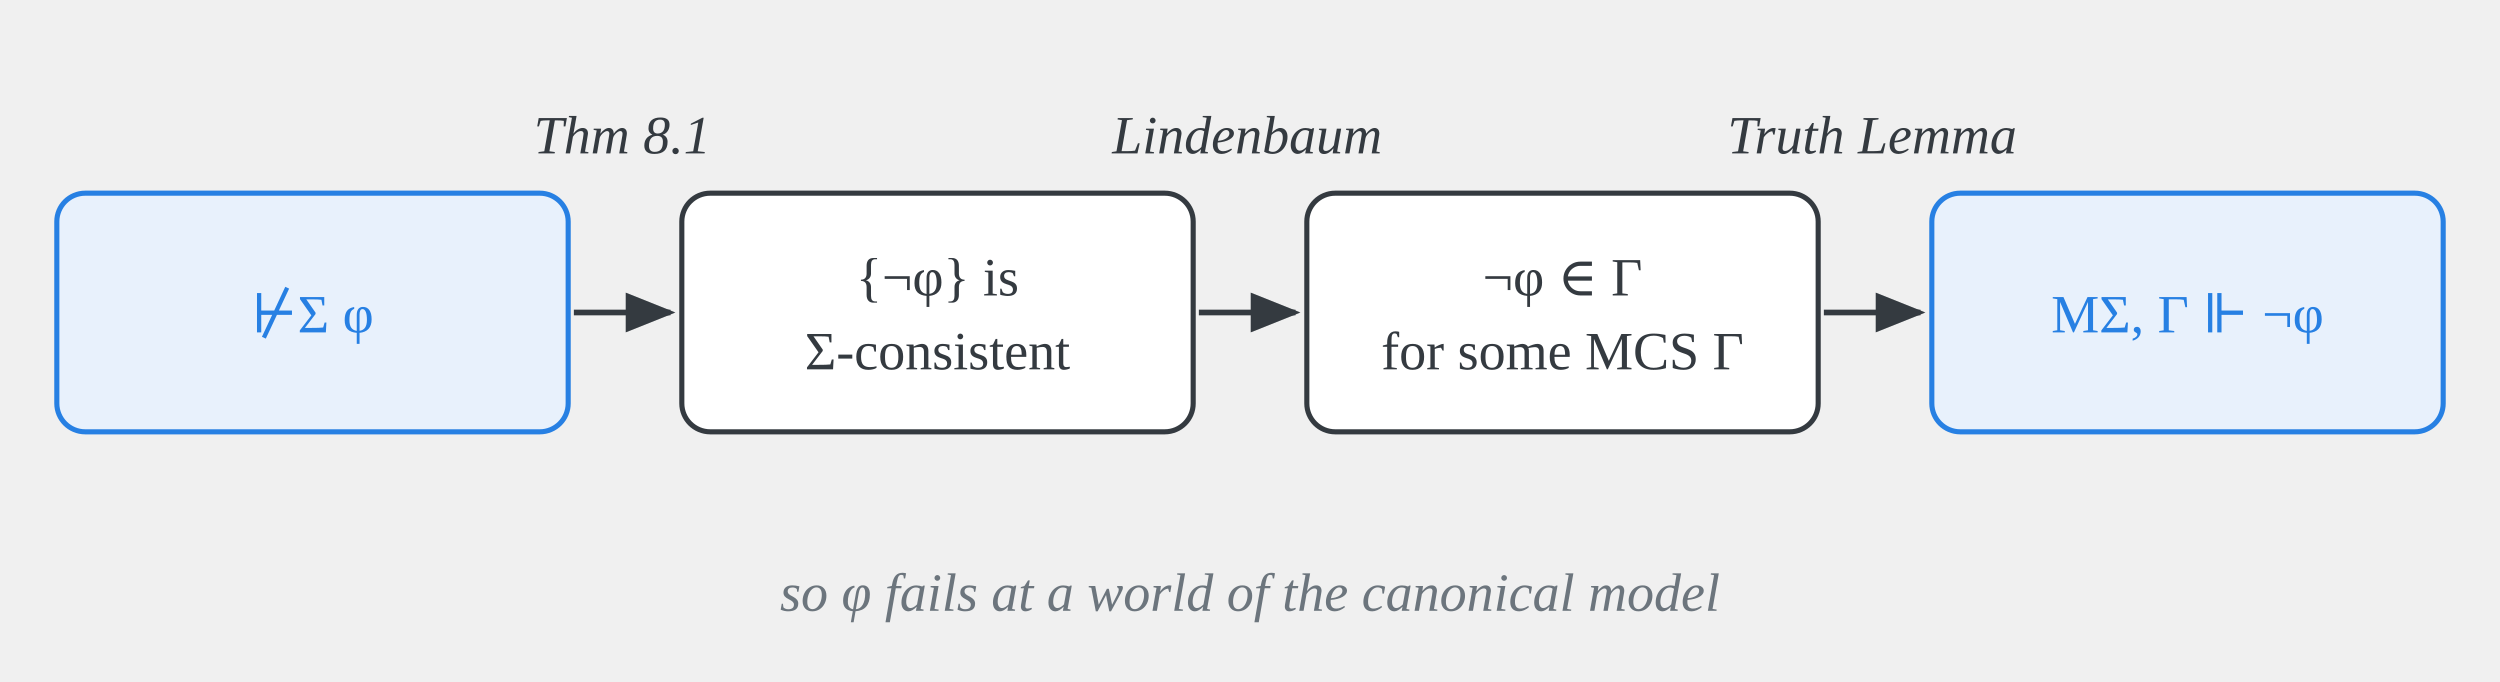
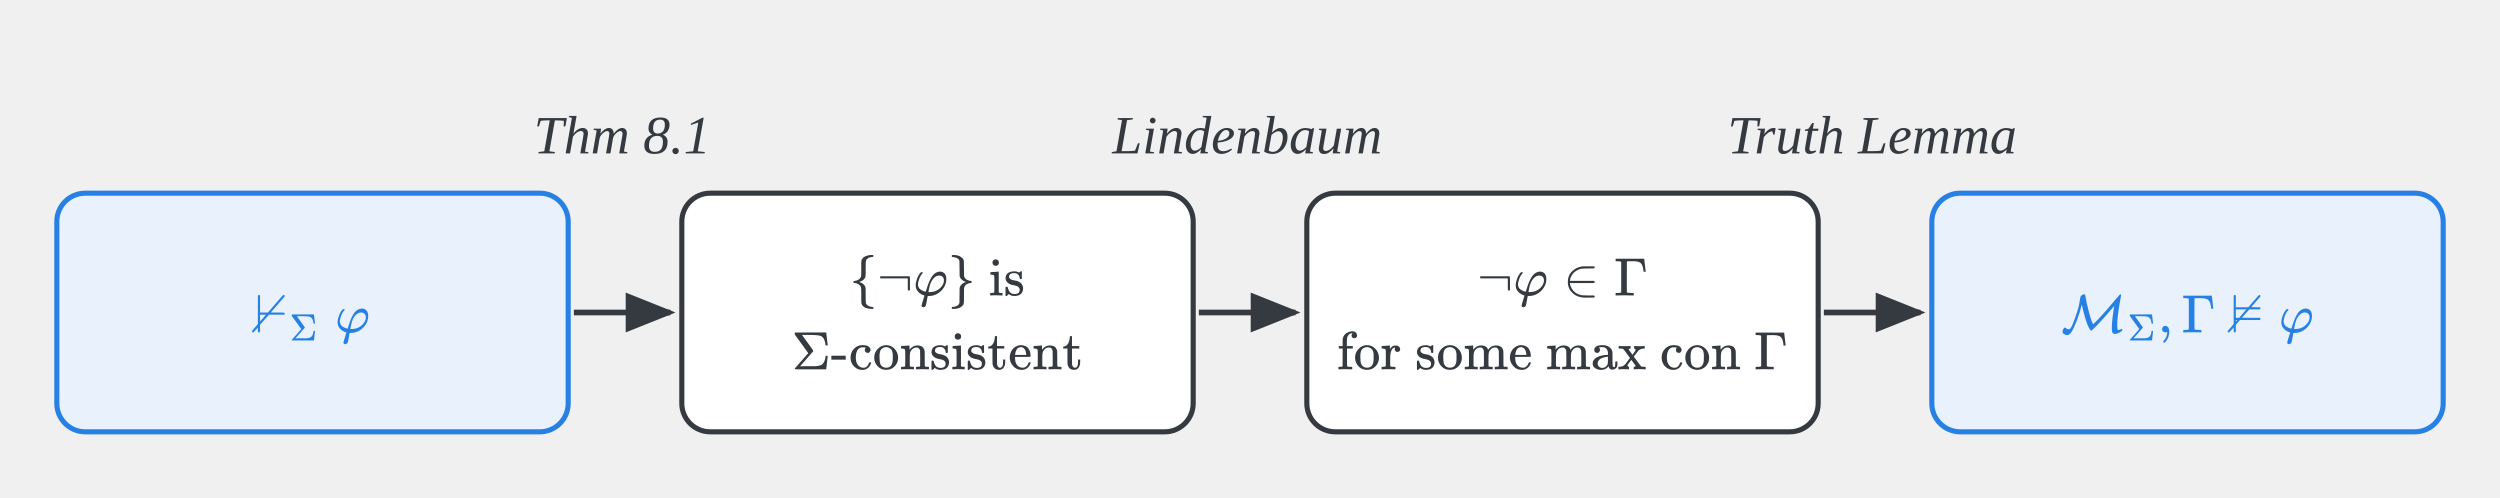
- <svg xmlns="http://www.w3.org/2000/svg" aria-label="Completeness strategy: from non-theoremhood, to consistency, to a maximal consistent set, to a world of the canonical model where the formula fails." role="img" width="880" height="240" viewBox="0 0 880 240">
+ <svg xmlns="http://www.w3.org/2000/svg" aria-label="Completeness strategy: from non-theoremhood, to consistency, to a maximal consistent set, to a world of the canonical model where the formula fails." role="img" width="880" height="175" viewBox="0 0 880 175">
  <defs>
    <marker id="a" markerHeight="7" markerWidth="9" orient="auto-start-reverse" refX="9" refY="4" viewBox="0 0 10 8">
      <path d="M 0 0 L 10 4 L 0 8 z" fill="#343a40" />
    </marker>
    <marker id="b" markerHeight="7" markerWidth="9" orient="auto-start-reverse" refX="9" refY="4" viewBox="0 0 10 8">
      <path d="M 0 0 L 10 4 L 0 8 z" fill="#2780e3" />
    </marker>
  </defs>
  <g font-family="Georgia, 'Times New Roman', 'DejaVu Serif', serif">
    <rect x="20.0" y="68.0" width="180" height="84" rx="10" fill="#e8f1fc" stroke="#2780e3" stroke-width="1.8" />
-     <text x="110" y="117" font-size="19" fill="#2780e3" text-anchor="middle">⊬Σ φ</text>
+     <g transform="translate(89.71,117.00) scale(0.019)">
+       <g stroke="#2780e3" fill="#2780e3" stroke-width="0" transform="scale(1,-1)">
+         <g data-mml-node="math">
+           <g data-mml-node="msub">
+             <g data-mml-node="mo">
+               <path data-c="22AC" d="M56 681Q70 695 76 695T96 681V368H243L381 530Q521 692 525 692Q537 700 547 688Q554 682 554 674Q554 671 553 669T548 661T539 649T522 631T499 604T465 565T421 512Q296 373 296 368H416H476Q525 368 539 365T554 348Q554 334 543 328H261L96 141V12Q81 -1 75 -1Q65 -1 58 10L56 50V92L18 48Q7 37 -1 28T-13 14T-19 6T-23 1T-27 0T-33 -1Q-42 -1 -48 4T-55 19Q-55 24 -47 34T12 103L56 155V681ZM205 326Q205 328 152 328H96V263Q96 203 98 203Q99 203 123 231T174 290T205 326Z" />
+             </g>
+             <g data-mml-node="mi" transform="translate(644,-150) scale(0.707)">
+               <path data-c="3A3" d="M666 247Q664 244 652 126T638 4V0H351Q131 0 95 0T57 5V6Q54 12 57 17L73 36Q89 54 121 90T182 159L305 299L56 644L55 658Q55 677 60 681Q63 683 351 683H638V679Q640 674 652 564T666 447V443H626V447Q618 505 604 543T559 605Q529 626 478 631T333 637H294H189L293 494Q314 465 345 422Q400 346 400 340Q400 338 399 337L154 57Q407 57 428 58Q476 60 508 68T551 83T575 103Q595 125 608 162T624 225L626 251H666V247Z" />
+             </g>
+           </g>
+           <g data-mml-node="mi" transform="translate(1482.3,0)">
+             <path data-c="1D711" d="M92 210Q92 176 106 149T142 108T185 85T220 72L235 70L237 71L250 112Q268 170 283 211T322 299T370 375T429 423T502 442Q547 442 582 410T618 302Q618 224 575 152T457 35T299 -10Q273 -10 273 -12L266 -48Q260 -83 252 -125T241 -179Q236 -203 215 -212Q204 -218 190 -218Q159 -215 159 -185Q159 -175 214 -2L209 0Q204 2 195 5T173 14T147 28T120 46T94 71T71 103T56 142T50 190Q50 238 76 311T149 431H162Q183 431 183 423Q183 417 175 409Q134 361 114 300T92 210ZM574 278Q574 320 550 344T486 369Q437 369 394 329T323 218Q309 184 295 109L286 64Q304 62 306 62Q423 62 498 131T574 278Z" />
+           </g>
+         </g>
+       </g>
+     </g>
    <rect x="240.0" y="68.0" width="180" height="84" rx="10" fill="#fff" stroke="#343a40" stroke-width="1.8" />
-     <text x="330" y="104" font-size="19" fill="#343a40" text-anchor="middle">{¬φ} is</text>
-     <text x="330" y="130" font-size="19" fill="#343a40" text-anchor="middle">Σ-consistent</text>
+     <g transform="translate(299.19,104.00) scale(0.019)">
+       <g stroke="#343a40" fill="#343a40" stroke-width="0" transform="scale(1,-1)">
+         <g data-mml-node="math">
+           <g data-mml-node="mo">
+             <path data-c="7B" d="M434 -231Q434 -244 428 -250H410Q281 -250 230 -184Q225 -177 222 -172T217 -161T213 -148T211 -133T210 -111T209 -84T209 -47T209 0Q209 21 209 53Q208 142 204 153Q203 154 203 155Q189 191 153 211T82 231Q71 231 68 234T65 250T68 266T82 269Q116 269 152 289T203 345Q208 356 208 377T209 529V579Q209 634 215 656T244 698Q270 724 324 740Q361 748 377 749Q379 749 390 749T408 750H428Q434 744 434 732Q434 719 431 716Q429 713 415 713Q362 710 332 689T296 647Q291 634 291 499V417Q291 370 288 353T271 314Q240 271 184 255L170 250L184 245Q202 239 220 230T262 196T290 137Q291 131 291 1Q291 -134 296 -147Q306 -174 339 -192T415 -213Q429 -213 431 -216Q434 -219 434 -231Z" />
+           </g>
+           <g data-mml-node="mi" transform="translate(500,0)">
+             <path data-c="AC" d="M56 323T56 336T70 356H596Q603 353 611 343V102Q598 89 591 89Q587 89 584 90T579 94T575 98T572 102L571 209V316H70Q56 323 56 336Z" />
+           </g>
+           <g data-mml-node="mi" transform="translate(1167,0)">
+             <path data-c="1D711" d="M92 210Q92 176 106 149T142 108T185 85T220 72L235 70L237 71L250 112Q268 170 283 211T322 299T370 375T429 423T502 442Q547 442 582 410T618 302Q618 224 575 152T457 35T299 -10Q273 -10 273 -12L266 -48Q260 -83 252 -125T241 -179Q236 -203 215 -212Q204 -218 190 -218Q159 -215 159 -185Q159 -175 214 -2L209 0Q204 2 195 5T173 14T147 28T120 46T94 71T71 103T56 142T50 190Q50 238 76 311T149 431H162Q183 431 183 423Q183 417 175 409Q134 361 114 300T92 210ZM574 278Q574 320 550 344T486 369Q437 369 394 329T323 218Q309 184 295 109L286 64Q304 62 306 62Q423 62 498 131T574 278Z" />
+           </g>
+           <g data-mml-node="mo" transform="translate(1821,0)">
+             <path data-c="7D" d="M65 731Q65 745 68 747T88 750Q171 750 216 725T279 670Q288 649 289 635T291 501Q292 362 293 357Q306 312 345 291T417 269Q428 269 431 266T434 250T431 234T417 231Q380 231 345 210T298 157Q293 143 292 121T291 -28V-79Q291 -134 285 -156T256 -198Q202 -250 89 -250Q71 -250 68 -247T65 -230Q65 -224 65 -223T66 -218T69 -214T77 -213Q91 -213 108 -210T146 -200T183 -177T207 -139Q208 -134 209 3L210 139Q223 196 280 230Q315 247 330 250Q305 257 280 270Q225 304 212 352L210 362L209 498Q208 635 207 640Q195 680 154 696T77 713Q68 713 67 716T65 731Z" />
+           </g>
+           <g data-mml-node="mtext" transform="translate(2321,0)">
+             <path data-c="A0" d="" />
+             <path data-c="69" d="M69 609Q69 637 87 653T131 669Q154 667 171 652T188 609Q188 579 171 564T129 549Q104 549 87 564T69 609ZM247 0Q232 3 143 3Q132 3 106 3T56 1L34 0H26V46H42Q70 46 91 49Q100 53 102 60T104 102V205V293Q104 345 102 359T88 378Q74 385 41 385H30V408Q30 431 32 431L42 432Q52 433 70 434T106 436Q123 437 142 438T171 441T182 442H185V62Q190 52 197 50T232 46H255V0H247Z" transform="translate(250,0)" />
+             <path data-c="73" d="M295 316Q295 356 268 385T190 414Q154 414 128 401Q98 382 98 349Q97 344 98 336T114 312T157 287Q175 282 201 278T245 269T277 256Q294 248 310 236T342 195T359 133Q359 71 321 31T198 -10H190Q138 -10 94 26L86 19L77 10Q71 4 65 -1L54 -11H46H42Q39 -11 33 -5V74V132Q33 153 35 157T45 162H54Q66 162 70 158T75 146T82 119T101 77Q136 26 198 26Q295 26 295 104Q295 133 277 151Q257 175 194 187T111 210Q75 227 54 256T33 318Q33 357 50 384T93 424T143 442T187 447H198Q238 447 268 432L283 424L292 431Q302 440 314 448H322H326Q329 448 335 442V310L329 304H301Q295 310 295 316Z" transform="translate(528,0)" />
+           </g>
+         </g>
+       </g>
+     </g>
+     <g transform="translate(278.71,130.00) scale(0.019)">
+       <g stroke="#343a40" fill="#343a40" stroke-width="0" transform="scale(1,-1)">
+         <g data-mml-node="math">
+           <g data-mml-node="mi">
+             <path data-c="3A3" d="M666 247Q664 244 652 126T638 4V0H351Q131 0 95 0T57 5V6Q54 12 57 17L73 36Q89 54 121 90T182 159L305 299L56 644L55 658Q55 677 60 681Q63 683 351 683H638V679Q640 674 652 564T666 447V443H626V447Q618 505 604 543T559 605Q529 626 478 631T333 637H294H189L293 494Q314 465 345 422Q400 346 400 340Q400 338 399 337L154 57Q407 57 428 58Q476 60 508 68T551 83T575 103Q595 125 608 162T624 225L626 251H666V247Z" />
+           </g>
+           <g data-mml-node="mtext" transform="translate(722,0)">
+             <path data-c="2D" d="M11 179V252H277V179H11Z" />
+             <path data-c="63" d="M370 305T349 305T313 320T297 358Q297 381 312 396Q317 401 317 402T307 404Q281 408 258 408Q209 408 178 376Q131 329 131 219Q131 137 162 90Q203 29 272 29Q313 29 338 55T374 117Q376 125 379 127T395 129H409Q415 123 415 120Q415 116 411 104T395 71T366 33T318 2T249 -11Q163 -11 99 53T34 214Q34 318 99 383T250 448T370 421T404 357Q404 334 387 320Z" transform="translate(333,0)" />
+             <path data-c="6F" d="M28 214Q28 309 93 378T250 448Q340 448 405 380T471 215Q471 120 407 55T250 -10Q153 -10 91 57T28 214ZM250 30Q372 30 372 193V225V250Q372 272 371 288T364 326T348 362T317 390T268 410Q263 411 252 411Q222 411 195 399Q152 377 139 338T126 246V226Q126 130 145 91Q177 30 250 30Z" transform="translate(777,0)" />
+             <path data-c="6E" d="M41 46H55Q94 46 102 60V68Q102 77 102 91T102 122T103 161T103 203Q103 234 103 269T102 328V351Q99 370 88 376T43 385H25V408Q25 431 27 431L37 432Q47 433 65 434T102 436Q119 437 138 438T167 441T178 442H181V402Q181 364 182 364T187 369T199 384T218 402T247 421T285 437Q305 442 336 442Q450 438 463 329Q464 322 464 190V104Q464 66 466 59T477 49Q498 46 526 46H542V0H534L510 1Q487 2 460 2T422 3Q319 3 310 0H302V46H318Q379 46 379 62Q380 64 380 200Q379 335 378 343Q372 371 358 385T334 402T308 404Q263 404 229 370Q202 343 195 315T187 232V168V108Q187 78 188 68T191 55T200 49Q221 46 249 46H265V0H257L234 1Q210 2 183 2T145 3Q42 3 33 0H25V46H41Z" transform="translate(1277,0)" />
+             <path data-c="73" d="M295 316Q295 356 268 385T190 414Q154 414 128 401Q98 382 98 349Q97 344 98 336T114 312T157 287Q175 282 201 278T245 269T277 256Q294 248 310 236T342 195T359 133Q359 71 321 31T198 -10H190Q138 -10 94 26L86 19L77 10Q71 4 65 -1L54 -11H46H42Q39 -11 33 -5V74V132Q33 153 35 157T45 162H54Q66 162 70 158T75 146T82 119T101 77Q136 26 198 26Q295 26 295 104Q295 133 277 151Q257 175 194 187T111 210Q75 227 54 256T33 318Q33 357 50 384T93 424T143 442T187 447H198Q238 447 268 432L283 424L292 431Q302 440 314 448H322H326Q329 448 335 442V310L329 304H301Q295 310 295 316Z" transform="translate(1833,0)" />
+             <path data-c="69" d="M69 609Q69 637 87 653T131 669Q154 667 171 652T188 609Q188 579 171 564T129 549Q104 549 87 564T69 609ZM247 0Q232 3 143 3Q132 3 106 3T56 1L34 0H26V46H42Q70 46 91 49Q100 53 102 60T104 102V205V293Q104 345 102 359T88 378Q74 385 41 385H30V408Q30 431 32 431L42 432Q52 433 70 434T106 436Q123 437 142 438T171 441T182 442H185V62Q190 52 197 50T232 46H255V0H247Z" transform="translate(2227,0)" />
+             <path data-c="73" d="M295 316Q295 356 268 385T190 414Q154 414 128 401Q98 382 98 349Q97 344 98 336T114 312T157 287Q175 282 201 278T245 269T277 256Q294 248 310 236T342 195T359 133Q359 71 321 31T198 -10H190Q138 -10 94 26L86 19L77 10Q71 4 65 -1L54 -11H46H42Q39 -11 33 -5V74V132Q33 153 35 157T45 162H54Q66 162 70 158T75 146T82 119T101 77Q136 26 198 26Q295 26 295 104Q295 133 277 151Q257 175 194 187T111 210Q75 227 54 256T33 318Q33 357 50 384T93 424T143 442T187 447H198Q238 447 268 432L283 424L292 431Q302 440 314 448H322H326Q329 448 335 442V310L329 304H301Q295 310 295 316Z" transform="translate(2505,0)" />
+             <path data-c="74" d="M27 422Q80 426 109 478T141 600V615H181V431H316V385H181V241Q182 116 182 100T189 68Q203 29 238 29Q282 29 292 100Q293 108 293 146V181H333V146V134Q333 57 291 17Q264 -10 221 -10Q187 -10 162 2T124 33T105 68T98 100Q97 107 97 248V385H18V422H27Z" transform="translate(2899,0)" />
+             <path data-c="65" d="M28 218Q28 273 48 318T98 391T163 433T229 448Q282 448 320 430T378 380T406 316T415 245Q415 238 408 231H126V216Q126 68 226 36Q246 30 270 30Q312 30 342 62Q359 79 369 104L379 128Q382 131 395 131H398Q415 131 415 121Q415 117 412 108Q393 53 349 21T250 -11Q155 -11 92 58T28 218ZM333 275Q322 403 238 411H236Q228 411 220 410T195 402T166 381T143 340T127 274V267H333V275Z" transform="translate(3288,0)" />
+             <path data-c="6E" d="M41 46H55Q94 46 102 60V68Q102 77 102 91T102 122T103 161T103 203Q103 234 103 269T102 328V351Q99 370 88 376T43 385H25V408Q25 431 27 431L37 432Q47 433 65 434T102 436Q119 437 138 438T167 441T178 442H181V402Q181 364 182 364T187 369T199 384T218 402T247 421T285 437Q305 442 336 442Q450 438 463 329Q464 322 464 190V104Q464 66 466 59T477 49Q498 46 526 46H542V0H534L510 1Q487 2 460 2T422 3Q319 3 310 0H302V46H318Q379 46 379 62Q380 64 380 200Q379 335 378 343Q372 371 358 385T334 402T308 404Q263 404 229 370Q202 343 195 315T187 232V168V108Q187 78 188 68T191 55T200 49Q221 46 249 46H265V0H257L234 1Q210 2 183 2T145 3Q42 3 33 0H25V46H41Z" transform="translate(3732,0)" />
+             <path data-c="74" d="M27 422Q80 426 109 478T141 600V615H181V431H316V385H181V241Q182 116 182 100T189 68Q203 29 238 29Q282 29 292 100Q293 108 293 146V181H333V146V134Q333 57 291 17Q264 -10 221 -10Q187 -10 162 2T124 33T105 68T98 100Q97 107 97 248V385H18V422H27Z" transform="translate(4288,0)" />
+           </g>
+         </g>
+       </g>
+     </g>
    <rect x="460.0" y="68.0" width="180" height="84" rx="10" fill="#fff" stroke="#343a40" stroke-width="1.8" />
-     <text x="550" y="104" font-size="19" fill="#343a40" text-anchor="middle">¬φ ∈ Γ</text>
-     <text x="550" y="130" font-size="19" fill="#343a40" text-anchor="middle">for some MCS Γ</text>
+     <g transform="translate(519.90,104.00) scale(0.019)">
+       <g stroke="#343a40" fill="#343a40" stroke-width="0" transform="scale(1,-1)">
+         <g data-mml-node="math">
+           <g data-mml-node="mi">
+             <path data-c="AC" d="M56 323T56 336T70 356H596Q603 353 611 343V102Q598 89 591 89Q587 89 584 90T579 94T575 98T572 102L571 209V316H70Q56 323 56 336Z" />
+           </g>
+           <g data-mml-node="mi" transform="translate(667,0)">
+             <path data-c="1D711" d="M92 210Q92 176 106 149T142 108T185 85T220 72L235 70L237 71L250 112Q268 170 283 211T322 299T370 375T429 423T502 442Q547 442 582 410T618 302Q618 224 575 152T457 35T299 -10Q273 -10 273 -12L266 -48Q260 -83 252 -125T241 -179Q236 -203 215 -212Q204 -218 190 -218Q159 -215 159 -185Q159 -175 214 -2L209 0Q204 2 195 5T173 14T147 28T120 46T94 71T71 103T56 142T50 190Q50 238 76 311T149 431H162Q183 431 183 423Q183 417 175 409Q134 361 114 300T92 210ZM574 278Q574 320 550 344T486 369Q437 369 394 329T323 218Q309 184 295 109L286 64Q304 62 306 62Q423 62 498 131T574 278Z" />
+           </g>
+           <g data-mml-node="mo" transform="translate(1598.8,0)">
+             <path data-c="2208" d="M84 250Q84 372 166 450T360 539Q361 539 377 539T419 540T469 540H568Q583 532 583 520Q583 511 570 501L466 500Q355 499 329 494Q280 482 242 458T183 409T147 354T129 306T124 272V270H568Q583 262 583 250T568 230H124V228Q124 207 134 177T167 112T231 48T328 7Q355 1 466 0H570Q583 -10 583 -20Q583 -32 568 -40H471Q464 -40 446 -40T417 -41Q262 -41 172 45Q84 127 84 250Z" />
+           </g>
+           <g data-mml-node="mi" transform="translate(2543.6,0)">
+             <path data-c="393" d="M128 619Q121 626 117 628T101 631T58 634H25V680H554V676Q556 670 568 560T582 444V440H542V444Q542 445 538 478T523 545T492 598Q454 634 349 634H334Q264 634 249 633T233 621Q232 618 232 339L233 61Q240 54 245 52T270 48T333 46H360V0H348Q324 3 182 3Q51 3 36 0H25V46H58Q100 47 109 49T128 61V619Z" />
+           </g>
+         </g>
+       </g>
+     </g>
+     <g transform="translate(470.63,130.00) scale(0.019)">
+       <g stroke="#343a40" fill="#343a40" stroke-width="0" transform="scale(1,-1)">
+         <g data-mml-node="math">
+           <g data-mml-node="mtext">
+             <path data-c="66" d="M273 0Q255 3 146 3Q43 3 34 0H26V46H42Q70 46 91 49Q99 52 103 60Q104 62 104 224V385H33V431H104V497L105 564L107 574Q126 639 171 668T266 704Q267 704 275 704T289 705Q330 702 351 679T372 627Q372 604 358 590T321 576T284 590T270 627Q270 647 288 667H284Q280 668 273 668Q245 668 223 647T189 592Q183 572 182 497V431H293V385H185V225Q185 63 186 61T189 57T194 54T199 51T206 49T213 48T222 47T231 47T241 46T251 46H282V0H273Z" />
+             <path data-c="6F" d="M28 214Q28 309 93 378T250 448Q340 448 405 380T471 215Q471 120 407 55T250 -10Q153 -10 91 57T28 214ZM250 30Q372 30 372 193V225V250Q372 272 371 288T364 326T348 362T317 390T268 410Q263 411 252 411Q222 411 195 399Q152 377 139 338T126 246V226Q126 130 145 91Q177 30 250 30Z" transform="translate(306,0)" />
+             <path data-c="72" d="M36 46H50Q89 46 97 60V68Q97 77 97 91T98 122T98 161T98 203Q98 234 98 269T98 328L97 351Q94 370 83 376T38 385H20V408Q20 431 22 431L32 432Q42 433 60 434T96 436Q112 437 131 438T160 441T171 442H174V373Q213 441 271 441H277Q322 441 343 419T364 373Q364 352 351 337T313 322Q288 322 276 338T263 372Q263 381 265 388T270 400T273 405Q271 407 250 401Q234 393 226 386Q179 341 179 207V154Q179 141 179 127T179 101T180 81T180 66V61Q181 59 183 57T188 54T193 51T200 49T207 48T216 47T225 47T235 46T245 46H276V0H267Q249 3 140 3Q37 3 28 0H20V46H36Z" transform="translate(806,0)" />
+             <path data-c="20" d="" transform="translate(1198,0)" />
+             <path data-c="73" d="M295 316Q295 356 268 385T190 414Q154 414 128 401Q98 382 98 349Q97 344 98 336T114 312T157 287Q175 282 201 278T245 269T277 256Q294 248 310 236T342 195T359 133Q359 71 321 31T198 -10H190Q138 -10 94 26L86 19L77 10Q71 4 65 -1L54 -11H46H42Q39 -11 33 -5V74V132Q33 153 35 157T45 162H54Q66 162 70 158T75 146T82 119T101 77Q136 26 198 26Q295 26 295 104Q295 133 277 151Q257 175 194 187T111 210Q75 227 54 256T33 318Q33 357 50 384T93 424T143 442T187 447H198Q238 447 268 432L283 424L292 431Q302 440 314 448H322H326Q329 448 335 442V310L329 304H301Q295 310 295 316Z" transform="translate(1448,0)" />
+             <path data-c="6F" d="M28 214Q28 309 93 378T250 448Q340 448 405 380T471 215Q471 120 407 55T250 -10Q153 -10 91 57T28 214ZM250 30Q372 30 372 193V225V250Q372 272 371 288T364 326T348 362T317 390T268 410Q263 411 252 411Q222 411 195 399Q152 377 139 338T126 246V226Q126 130 145 91Q177 30 250 30Z" transform="translate(1842,0)" />
+             <path data-c="6D" d="M41 46H55Q94 46 102 60V68Q102 77 102 91T102 122T103 161T103 203Q103 234 103 269T102 328V351Q99 370 88 376T43 385H25V408Q25 431 27 431L37 432Q47 433 65 434T102 436Q119 437 138 438T167 441T178 442H181V402Q181 364 182 364T187 369T199 384T218 402T247 421T285 437Q305 442 336 442Q351 442 364 440T387 434T406 426T421 417T432 406T441 395T448 384T452 374T455 366L457 361L460 365Q463 369 466 373T475 384T488 397T503 410T523 422T546 432T572 439T603 442Q729 442 740 329Q741 322 741 190V104Q741 66 743 59T754 49Q775 46 803 46H819V0H811L788 1Q764 2 737 2T699 3Q596 3 587 0H579V46H595Q656 46 656 62Q657 64 657 200Q656 335 655 343Q649 371 635 385T611 402T585 404Q540 404 506 370Q479 343 472 315T464 232V168V108Q464 78 465 68T468 55T477 49Q498 46 526 46H542V0H534L510 1Q487 2 460 2T422 3Q319 3 310 0H302V46H318Q379 46 379 62Q380 64 380 200Q379 335 378 343Q372 371 358 385T334 402T308 404Q263 404 229 370Q202 343 195 315T187 232V168V108Q187 78 188 68T191 55T200 49Q221 46 249 46H265V0H257L234 1Q210 2 183 2T145 3Q42 3 33 0H25V46H41Z" transform="translate(2342,0)" />
+             <path data-c="65" d="M28 218Q28 273 48 318T98 391T163 433T229 448Q282 448 320 430T378 380T406 316T415 245Q415 238 408 231H126V216Q126 68 226 36Q246 30 270 30Q312 30 342 62Q359 79 369 104L379 128Q382 131 395 131H398Q415 131 415 121Q415 117 412 108Q393 53 349 21T250 -11Q155 -11 92 58T28 218ZM333 275Q322 403 238 411H236Q228 411 220 410T195 402T166 381T143 340T127 274V267H333V275Z" transform="translate(3175,0)" />
+             <path data-c="20" d="" transform="translate(3619,0)" />
+             <path data-c="6D" d="M41 46H55Q94 46 102 60V68Q102 77 102 91T102 122T103 161T103 203Q103 234 103 269T102 328V351Q99 370 88 376T43 385H25V408Q25 431 27 431L37 432Q47 433 65 434T102 436Q119 437 138 438T167 441T178 442H181V402Q181 364 182 364T187 369T199 384T218 402T247 421T285 437Q305 442 336 442Q351 442 364 440T387 434T406 426T421 417T432 406T441 395T448 384T452 374T455 366L457 361L460 365Q463 369 466 373T475 384T488 397T503 410T523 422T546 432T572 439T603 442Q729 442 740 329Q741 322 741 190V104Q741 66 743 59T754 49Q775 46 803 46H819V0H811L788 1Q764 2 737 2T699 3Q596 3 587 0H579V46H595Q656 46 656 62Q657 64 657 200Q656 335 655 343Q649 371 635 385T611 402T585 404Q540 404 506 370Q479 343 472 315T464 232V168V108Q464 78 465 68T468 55T477 49Q498 46 526 46H542V0H534L510 1Q487 2 460 2T422 3Q319 3 310 0H302V46H318Q379 46 379 62Q380 64 380 200Q379 335 378 343Q372 371 358 385T334 402T308 404Q263 404 229 370Q202 343 195 315T187 232V168V108Q187 78 188 68T191 55T200 49Q221 46 249 46H265V0H257L234 1Q210 2 183 2T145 3Q42 3 33 0H25V46H41Z" transform="translate(3869,0)" />
+             <path data-c="61" d="M137 305T115 305T78 320T63 359Q63 394 97 421T218 448Q291 448 336 416T396 340Q401 326 401 309T402 194V124Q402 76 407 58T428 40Q443 40 448 56T453 109V145H493V106Q492 66 490 59Q481 29 455 12T400 -6T353 12T329 54V58L327 55Q325 52 322 49T314 40T302 29T287 17T269 6T247 -2T221 -8T190 -11Q130 -11 82 20T34 107Q34 128 41 147T68 188T116 225T194 253T304 268H318V290Q318 324 312 340Q290 411 215 411Q197 411 181 410T156 406T148 403Q170 388 170 359Q170 334 154 320ZM126 106Q126 75 150 51T209 26Q247 26 276 49T315 109Q317 116 318 175Q318 233 317 233Q309 233 296 232T251 223T193 203T147 166T126 106Z" transform="translate(4702,0)" />
+             <path data-c="78" d="M201 0Q189 3 102 3Q26 3 17 0H11V46H25Q48 47 67 52T96 61T121 78T139 96T160 122T180 150L226 210L168 288Q159 301 149 315T133 336T122 351T113 363T107 370T100 376T94 379T88 381T80 383Q74 383 44 385H16V431H23Q59 429 126 429Q219 429 229 431H237V385Q201 381 201 369Q201 367 211 353T239 315T268 274L272 270L297 304Q329 345 329 358Q329 364 327 369T322 376T317 380T310 384L307 385H302V431H309Q324 428 408 428Q487 428 493 431H499V385H492Q443 385 411 368Q394 360 377 341T312 257L296 236L358 151Q424 61 429 57T446 50Q464 46 499 46H516V0H510H502Q494 1 482 1T457 2T432 2T414 3Q403 3 377 3T327 1L304 0H295V46H298Q309 46 320 51T331 63Q331 65 291 120L250 175Q249 174 219 133T185 88Q181 83 181 74Q181 63 188 55T206 46Q208 46 208 23V0H201Z" transform="translate(5202,0)" />
+             <path data-c="20" d="" transform="translate(5730,0)" />
+             <path data-c="63" d="M370 305T349 305T313 320T297 358Q297 381 312 396Q317 401 317 402T307 404Q281 408 258 408Q209 408 178 376Q131 329 131 219Q131 137 162 90Q203 29 272 29Q313 29 338 55T374 117Q376 125 379 127T395 129H409Q415 123 415 120Q415 116 411 104T395 71T366 33T318 2T249 -11Q163 -11 99 53T34 214Q34 318 99 383T250 448T370 421T404 357Q404 334 387 320Z" transform="translate(5980,0)" />
+             <path data-c="6F" d="M28 214Q28 309 93 378T250 448Q340 448 405 380T471 215Q471 120 407 55T250 -10Q153 -10 91 57T28 214ZM250 30Q372 30 372 193V225V250Q372 272 371 288T364 326T348 362T317 390T268 410Q263 411 252 411Q222 411 195 399Q152 377 139 338T126 246V226Q126 130 145 91Q177 30 250 30Z" transform="translate(6424,0)" />
+             <path data-c="6E" d="M41 46H55Q94 46 102 60V68Q102 77 102 91T102 122T103 161T103 203Q103 234 103 269T102 328V351Q99 370 88 376T43 385H25V408Q25 431 27 431L37 432Q47 433 65 434T102 436Q119 437 138 438T167 441T178 442H181V402Q181 364 182 364T187 369T199 384T218 402T247 421T285 437Q305 442 336 442Q450 438 463 329Q464 322 464 190V104Q464 66 466 59T477 49Q498 46 526 46H542V0H534L510 1Q487 2 460 2T422 3Q319 3 310 0H302V46H318Q379 46 379 62Q380 64 380 200Q379 335 378 343Q372 371 358 385T334 402T308 404Q263 404 229 370Q202 343 195 315T187 232V168V108Q187 78 188 68T191 55T200 49Q221 46 249 46H265V0H257L234 1Q210 2 183 2T145 3Q42 3 33 0H25V46H41Z" transform="translate(6924,0)" />
+             <path data-c="A0" d="" transform="translate(7480,0)" />
+           </g>
+           <g data-mml-node="mi" transform="translate(7730,0)">
+             <path data-c="393" d="M128 619Q121 626 117 628T101 631T58 634H25V680H554V676Q556 670 568 560T582 444V440H542V444Q542 445 538 478T523 545T492 598Q454 634 349 634H334Q264 634 249 633T233 621Q232 618 232 339L233 61Q240 54 245 52T270 48T333 46H360V0H348Q324 3 182 3Q51 3 36 0H25V46H58Q100 47 109 49T128 61V619Z" />
+           </g>
+         </g>
+       </g>
+     </g>
    <rect x="680.0" y="68.0" width="180" height="84" rx="10" fill="#e8f1fc" stroke="#2780e3" stroke-width="1.8" />
-     <text x="770" y="117" font-size="19" fill="#2780e3" text-anchor="middle">MΣ, Γ ⊩ ¬φ</text>
+     <g transform="translate(725.49,117.00) scale(0.019)">
+       <g stroke="#2780e3" fill="#2780e3" stroke-width="0" transform="scale(1,-1)">
+         <g data-mml-node="math">
+           <g data-mml-node="msub">
+             <g data-mml-node="TeXAtom" data-mjx-texclass="ORD">
+               <g data-mml-node="mi">
+                 <path data-c="4D" d="M28 9Q28 37 43 63T73 90Q77 90 83 84T103 70T141 57H146Q162 57 178 79T222 167Q266 279 295 371T334 513T349 598T358 651T371 677Q397 705 432 705Q442 705 445 699T452 666Q453 661 453 659Q475 538 509 405T568 207L574 192Q581 178 587 164T594 150Q596 150 635 189T693 248Q765 324 863 438T1024 626T1089 701Q1093 705 1100 705Q1111 705 1111 682Q1111 675 1108 660T1099 611T1086 540Q1041 277 1041 144Q1041 98 1044 75T1050 48T1059 42Q1064 41 1075 46Q1102 61 1121 61Q1137 61 1137 50Q1137 28 1087 0T1000 -29Q983 -29 972 -23T955 -9T945 16T942 45T941 83V96Q941 158 952 256T974 422L985 489Q984 489 939 436T821 300T698 164Q665 128 620 85T568 37Q564 34 558 34Q550 34 546 37T535 54Q512 91 496 127T450 259T389 498L384 518Q349 367 294 223T198 15Q155 -50 117 -50Q87 -50 61 -35T30 -6Q28 2 28 9Z" />
+               </g>
+             </g>
+             <g data-mml-node="mi" transform="translate(1234,-150) scale(0.707)">
+               <path data-c="3A3" d="M666 247Q664 244 652 126T638 4V0H351Q131 0 95 0T57 5V6Q54 12 57 17L73 36Q89 54 121 90T182 159L305 299L56 644L55 658Q55 677 60 681Q63 683 351 683H638V679Q640 674 652 564T666 447V443H626V447Q618 505 604 543T559 605Q529 626 478 631T333 637H294H189L293 494Q314 465 345 422Q400 346 400 340Q400 338 399 337L154 57Q407 57 428 58Q476 60 508 68T551 83T575 103Q595 125 608 162T624 225L626 251H666V247Z" />
+             </g>
+           </g>
+           <g data-mml-node="mo" transform="translate(1794.5,0)">
+             <path data-c="2C" d="M78 35T78 60T94 103T137 121Q165 121 187 96T210 8Q210 -27 201 -60T180 -117T154 -158T130 -185T117 -194Q113 -194 104 -185T95 -172Q95 -168 106 -156T131 -126T157 -76T173 -3V9L172 8Q170 7 167 6T161 3T152 1T140 0Q113 0 96 17Z" />
+           </g>
+           <g data-mml-node="mi" transform="translate(2239.2,0)">
+             <path data-c="393" d="M128 619Q121 626 117 628T101 631T58 634H25V680H554V676Q556 670 568 560T582 444V440H542V444Q542 445 538 478T523 545T492 598Q454 634 349 634H334Q264 634 249 633T233 621Q232 618 232 339L233 61Q240 54 245 52T270 48T333 46H360V0H348Q324 3 182 3Q51 3 36 0H25V46H58Q100 47 109 49T128 61V619Z" />
+           </g>
+           <g data-mml-node="mo" transform="translate(3142,0)">
+             <path data-c="22AD" d="M56 681Q70 695 76 695T96 681V466H327L425 579Q522 692 527 692Q529 693 534 693Q542 693 547 688T553 674Q553 668 549 663Q549 662 538 650T504 611T463 563L381 468L461 466H543Q554 453 554 446T541 426H345L209 272L376 270H543Q554 257 554 251T541 230H174L96 141V12Q81 -1 75 -1Q65 -1 58 10L56 50V92L18 48Q7 37 -1 28T-13 14T-19 6T-23 1T-27 0T-33 -1Q-42 -1 -48 4T-55 19Q-55 24 -47 34T12 103L56 155V681ZM267 399L292 426H96V270H158L201 321Q256 382 267 399ZM118 228L119 229Q119 230 109 230H96V201L107 212Q118 227 118 228Z" />
+           </g>
+           <g data-mml-node="mi" transform="translate(4030.8,0)">
+             <path data-c="1D711" d="M92 210Q92 176 106 149T142 108T185 85T220 72L235 70L237 71L250 112Q268 170 283 211T322 299T370 375T429 423T502 442Q547 442 582 410T618 302Q618 224 575 152T457 35T299 -10Q273 -10 273 -12L266 -48Q260 -83 252 -125T241 -179Q236 -203 215 -212Q204 -218 190 -218Q159 -215 159 -185Q159 -175 214 -2L209 0Q204 2 195 5T173 14T147 28T120 46T94 71T71 103T56 142T50 190Q50 238 76 311T149 431H162Q183 431 183 423Q183 417 175 409Q134 361 114 300T92 210ZM574 278Q574 320 550 344T486 369Q437 369 394 329T323 218Q309 184 295 109L286 64Q304 62 306 62Q423 62 498 131T574 278Z" />
+           </g>
+         </g>
+       </g>
+     </g>
    <line x1="202" y1="110" x2="236" y2="110" stroke="#343a40" stroke-width="2" marker-end="url(#a)" />
    <text x="219.0" y="54.0" font-size="19" fill="#343a40" font-style="italic" text-anchor="middle">Thm 8.1</text>
    <line x1="422" y1="110" x2="456" y2="110" stroke="#343a40" stroke-width="2" marker-end="url(#a)" />
    <text x="439.0" y="54.0" font-size="19" fill="#343a40" font-style="italic" text-anchor="middle">Lindenbaum</text>
    <line x1="642" y1="110" x2="676" y2="110" stroke="#343a40" stroke-width="2" marker-end="url(#a)" />
    <text x="659.0" y="54.0" font-size="19" fill="#343a40" font-style="italic" text-anchor="middle">Truth Lemma</text>
-     <text x="440" y="215" font-size="19" fill="#6c757d" font-style="italic" text-anchor="middle">so φ fails at a world of the canonical model</text>
  </g>
</svg>
